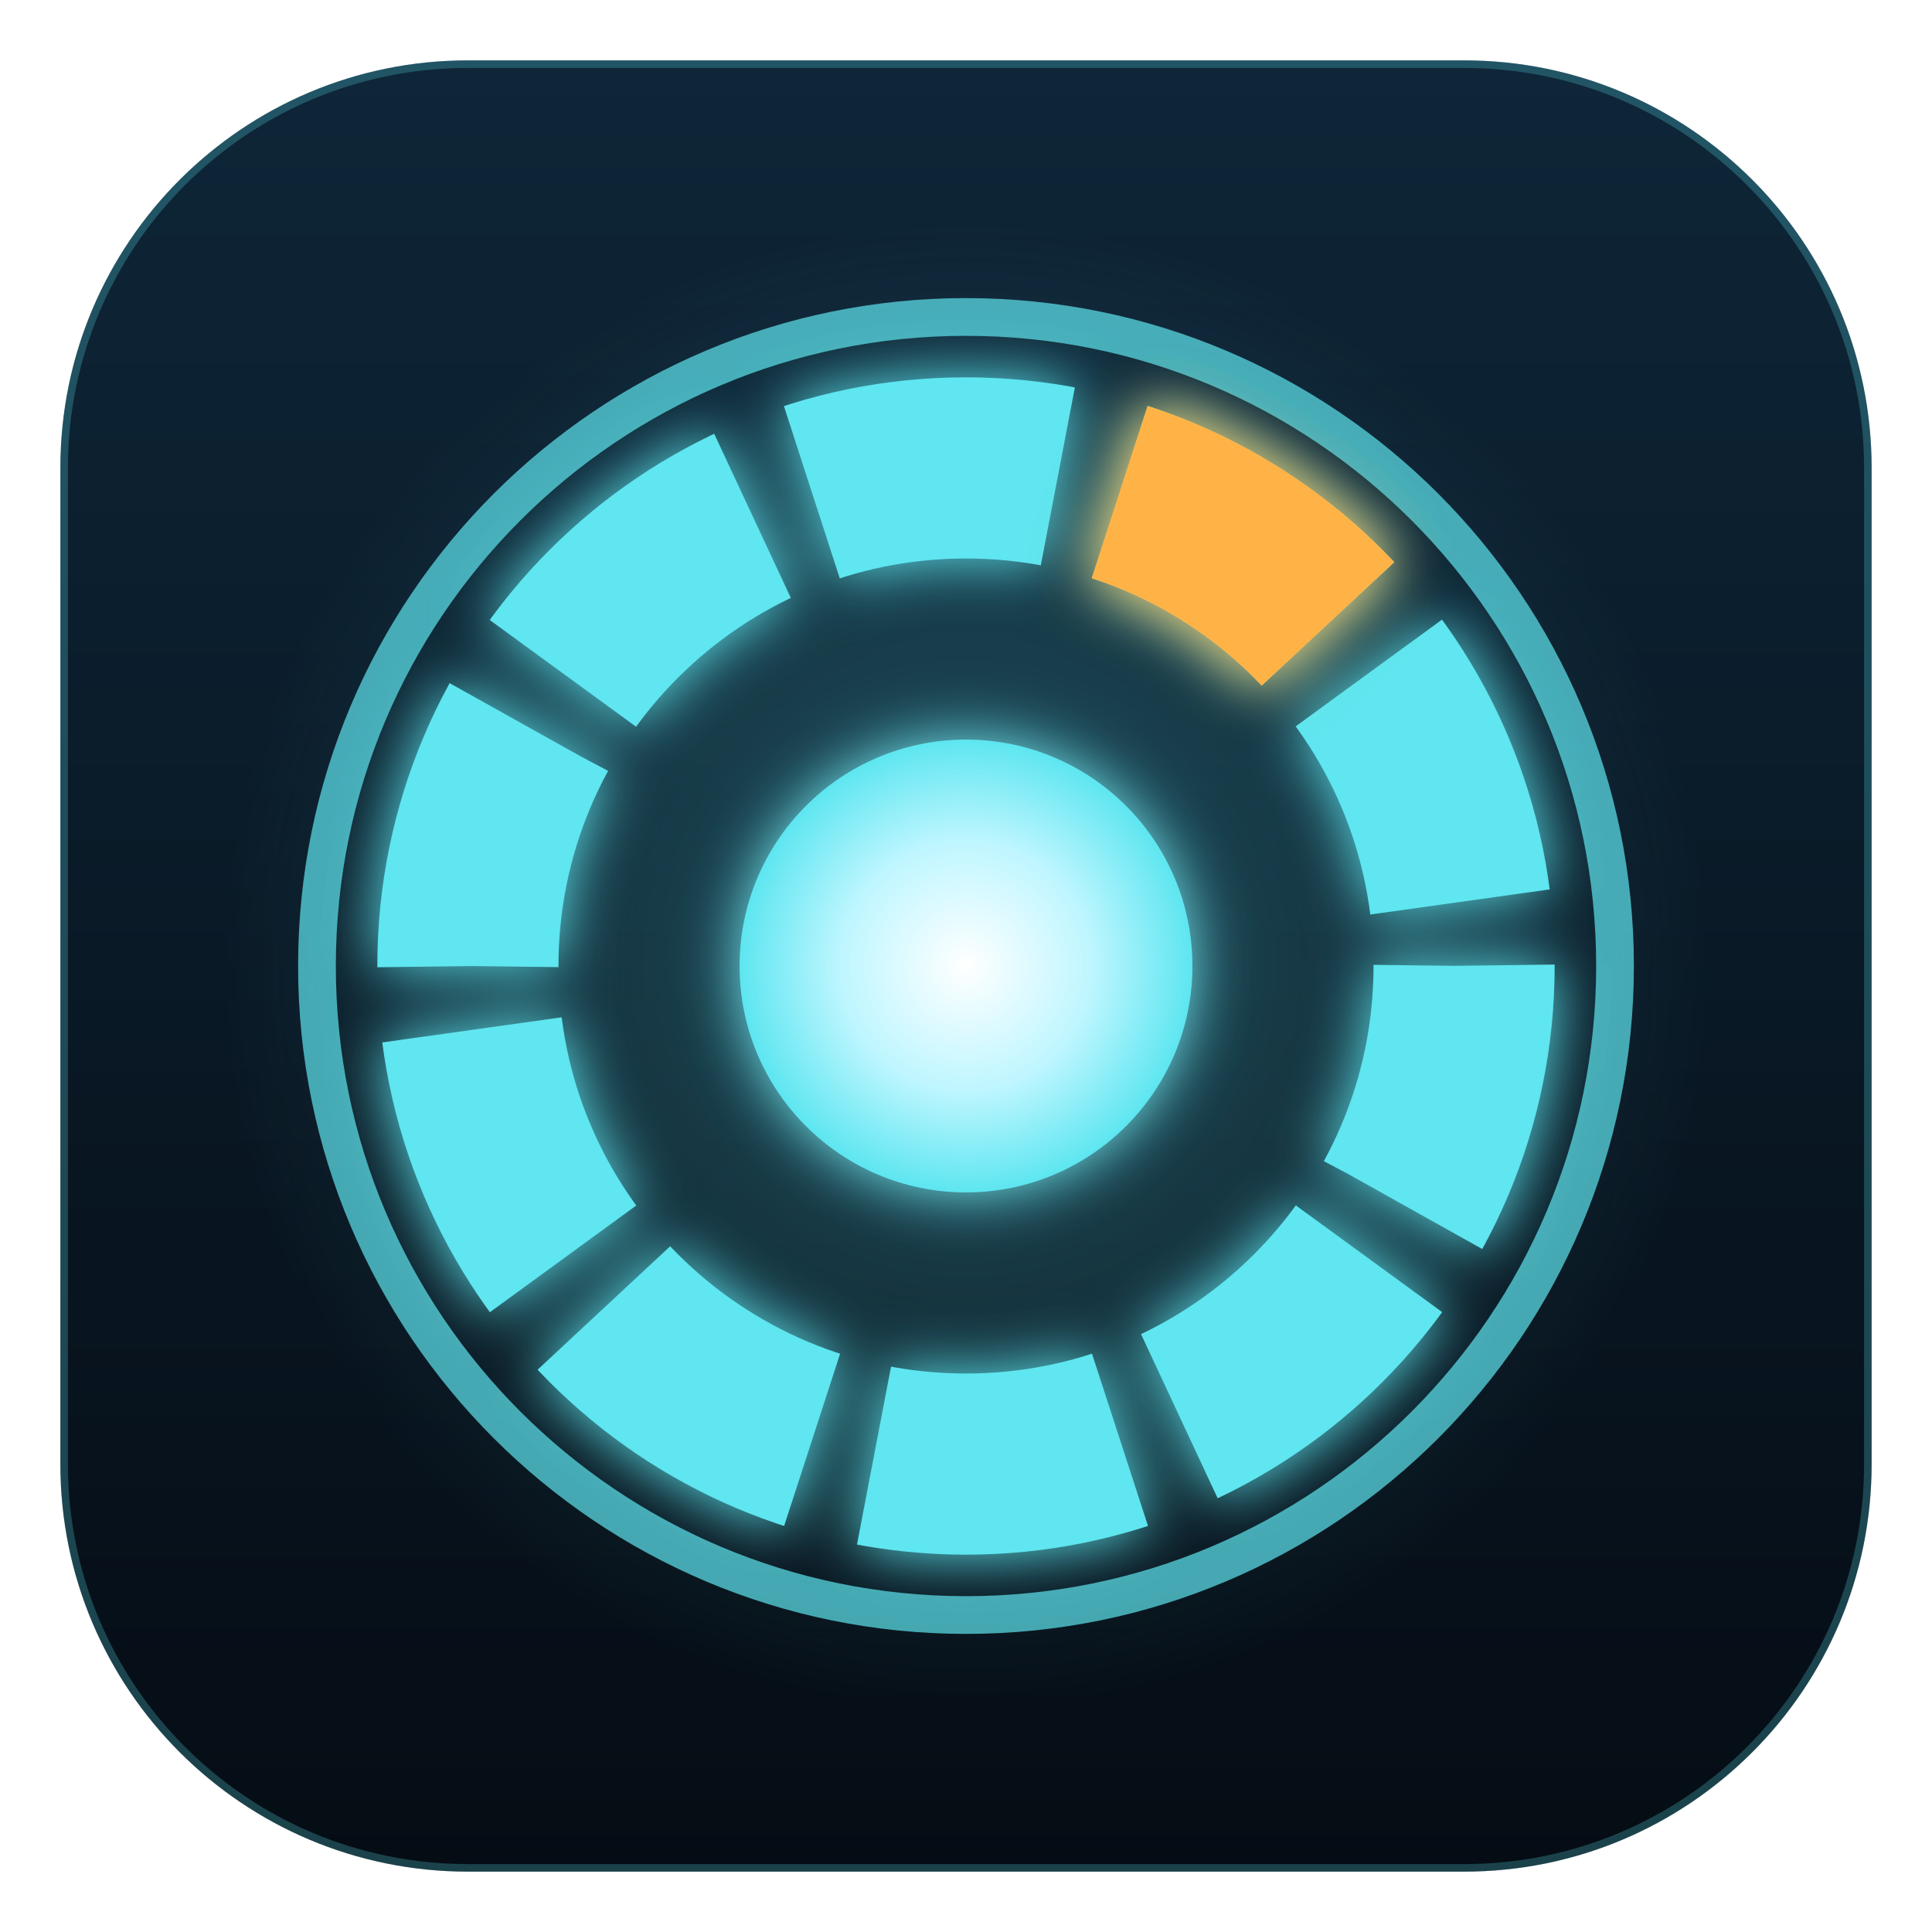
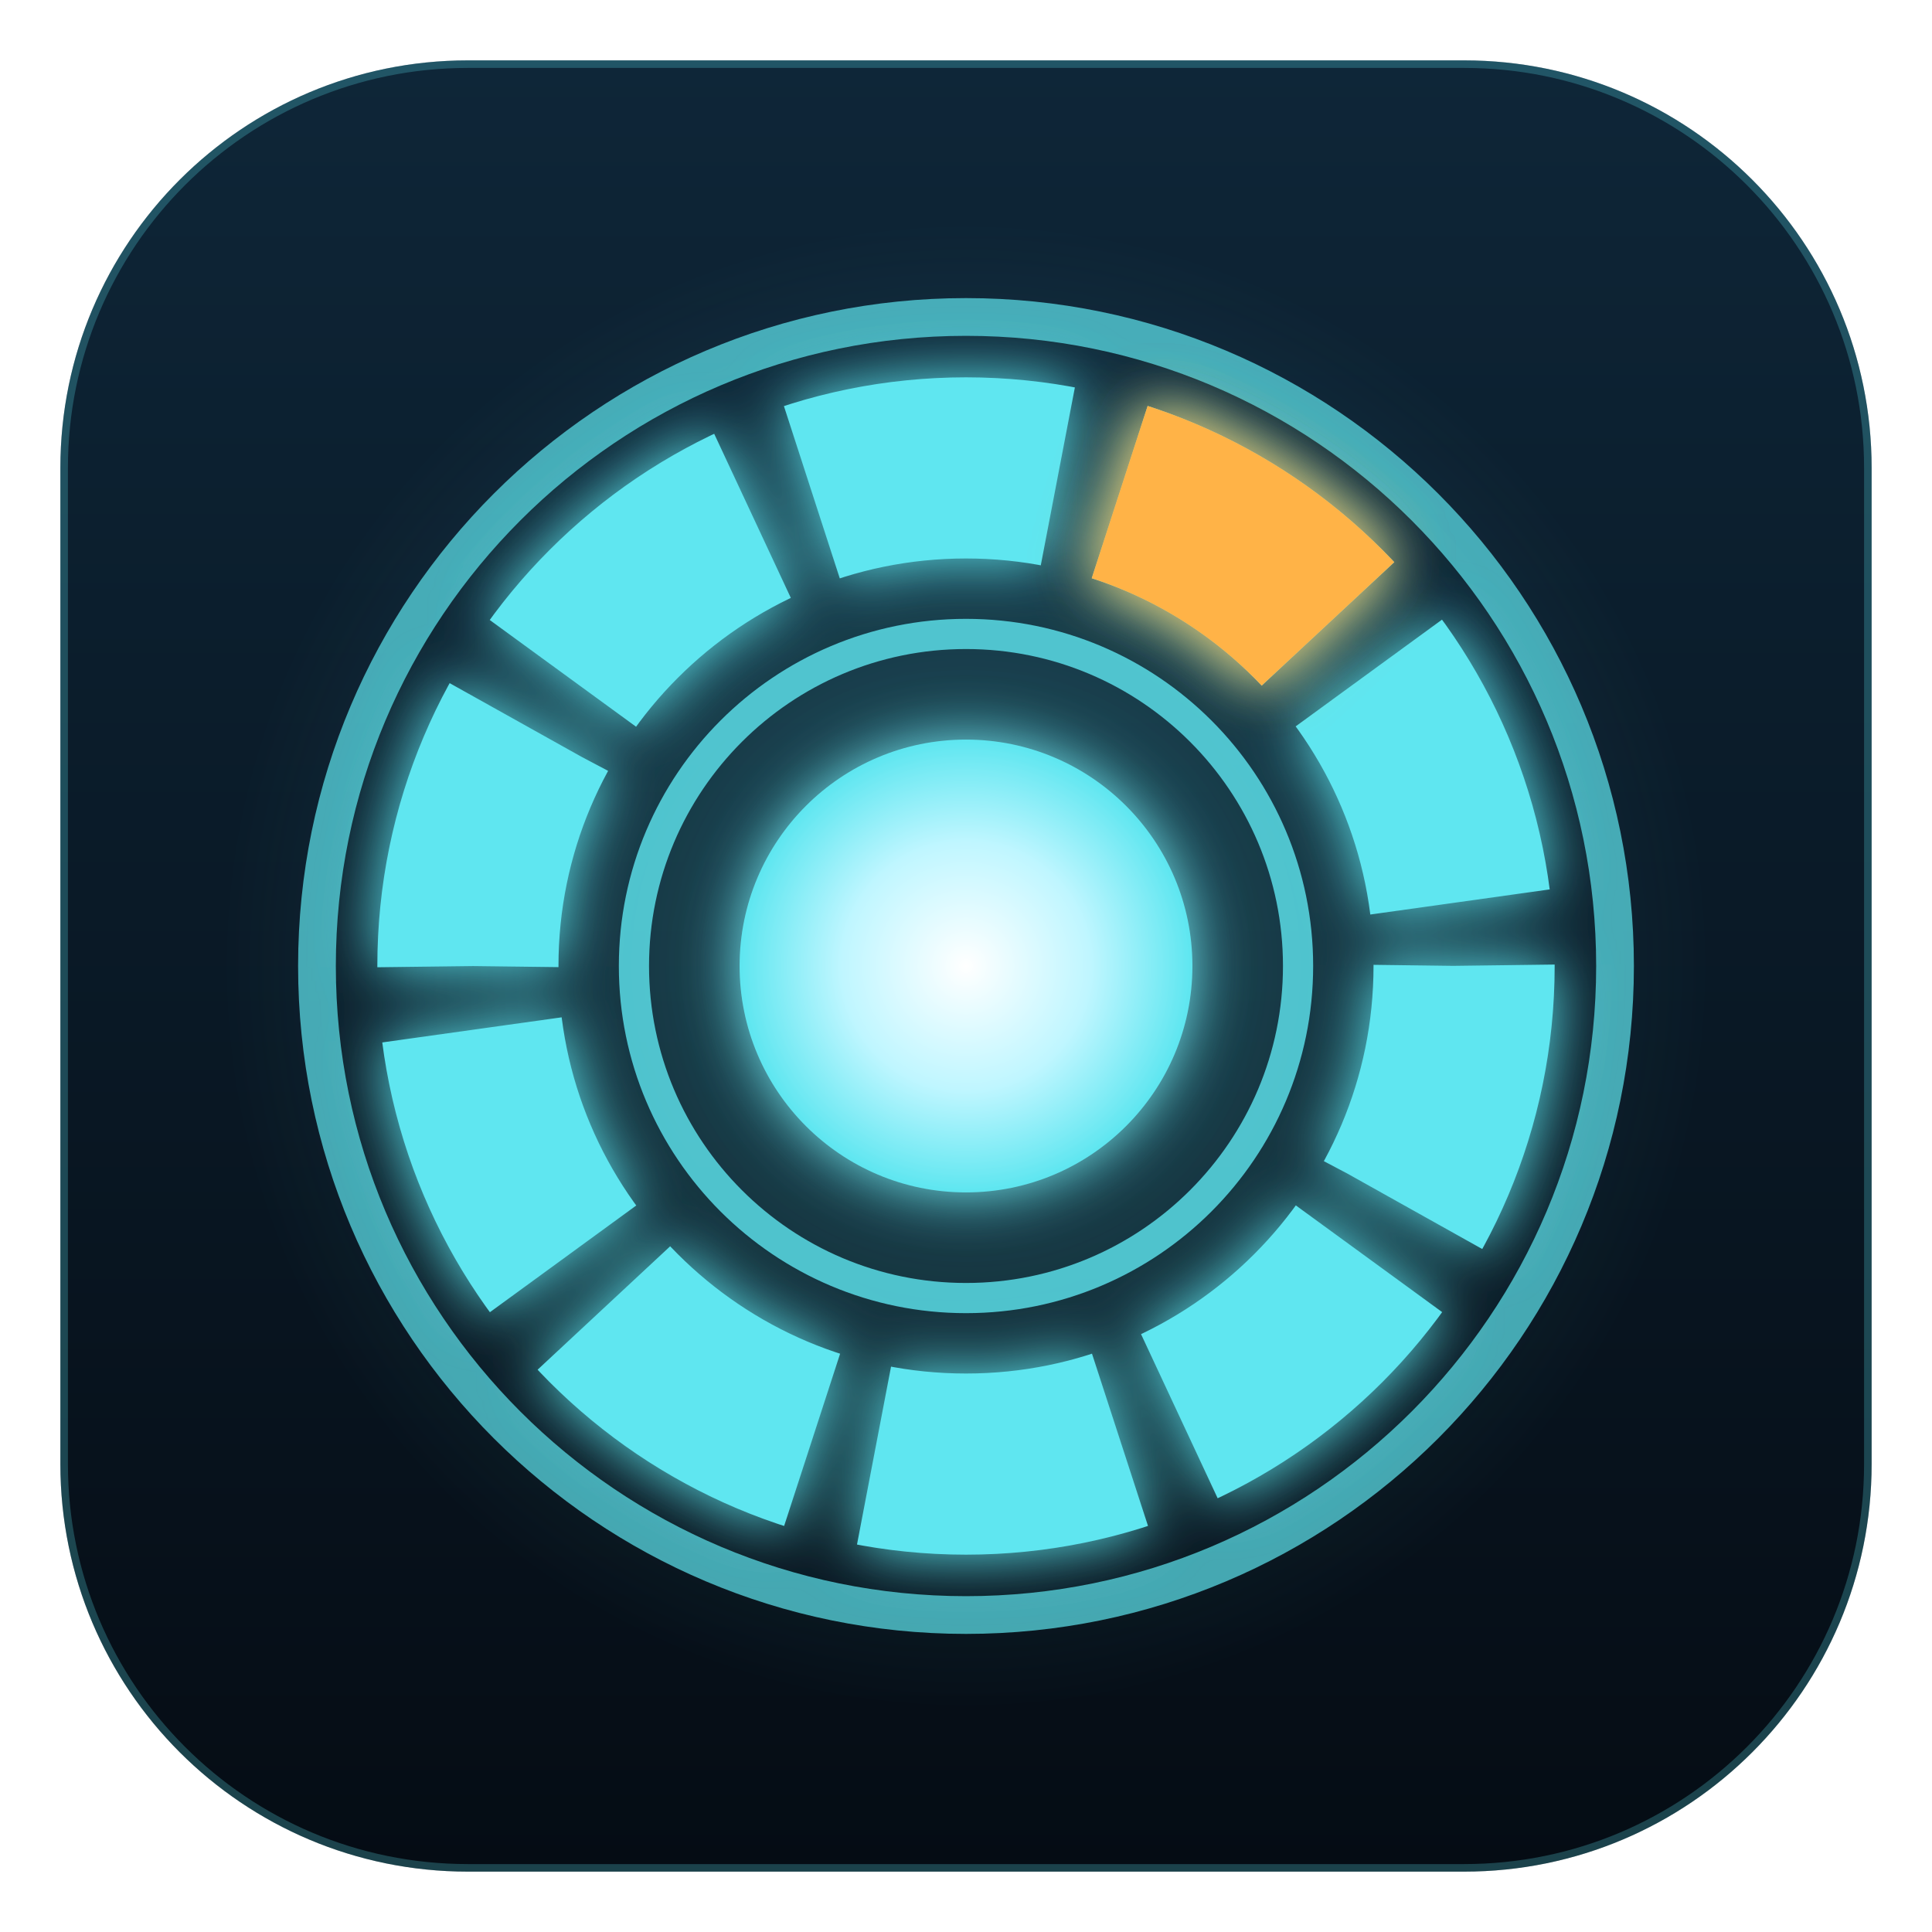
<svg xmlns="http://www.w3.org/2000/svg" viewBox="0 0 256 256" width="1024" height="1024">
  <defs>
    <linearGradient id="bg" x1="0" y1="0" x2="0" y2="1">
      <stop offset="0" stop-color="#0e2638" />
      <stop offset="1" stop-color="#050c14" />
    </linearGradient>
    <radialGradient id="halo" cx=".5" cy=".5" r=".5">
      <stop offset="0" stop-color="#5ee6f0" stop-opacity=".28" />
      <stop offset="1" stop-color="#5ee6f0" stop-opacity="0" />
    </radialGradient>
    <radialGradient id="core" cx=".5" cy=".5" r=".5">
      <stop offset="0" stop-color="#ffffff" />
      <stop offset=".55" stop-color="#bff6ff" />
      <stop offset="1" stop-color="#5ee6f0" />
    </radialGradient>
    <filter id="glow" x="-30%" y="-30%" width="160%" height="160%">
      <feGaussianBlur stdDeviation="4" result="b" />
      <feMerge>
        <feMergeNode in="b" />
        <feMergeNode in="SourceGraphic" />
      </feMerge>
    </filter>
  </defs>
  <rect x="8" y="8" width="240" height="240" rx="54" fill="url(#bg)" />
  <rect x="8.5" y="8.5" width="239" height="239" rx="53.5" fill="none" stroke="#5ee6f0" stroke-opacity=".25" />
  <circle cx="128" cy="128" r="100" fill="url(#halo)" />
  <circle cx="128" cy="128" r="86" fill="none" stroke="#5ee6f0" stroke-width="5" opacity=".7" />
  <circle cx="128" cy="128" r="66" fill="none" stroke="#5ee6f0" stroke-width="24" stroke-dasharray="33 8.47" filter="url(#glow)" />
  <circle cx="128" cy="128" r="66" fill="none" stroke="#ffb347" stroke-width="24" stroke-dasharray="33 381.69" stroke-dashoffset="82.94" filter="url(#glow)" />
+   <circle cx="128" cy="128" r="44" fill="none" stroke="#5ee6f0" stroke-width="4" opacity=".8" />
  <circle cx="128" cy="128" r="30" fill="url(#core)" filter="url(#glow)" />
</svg>
